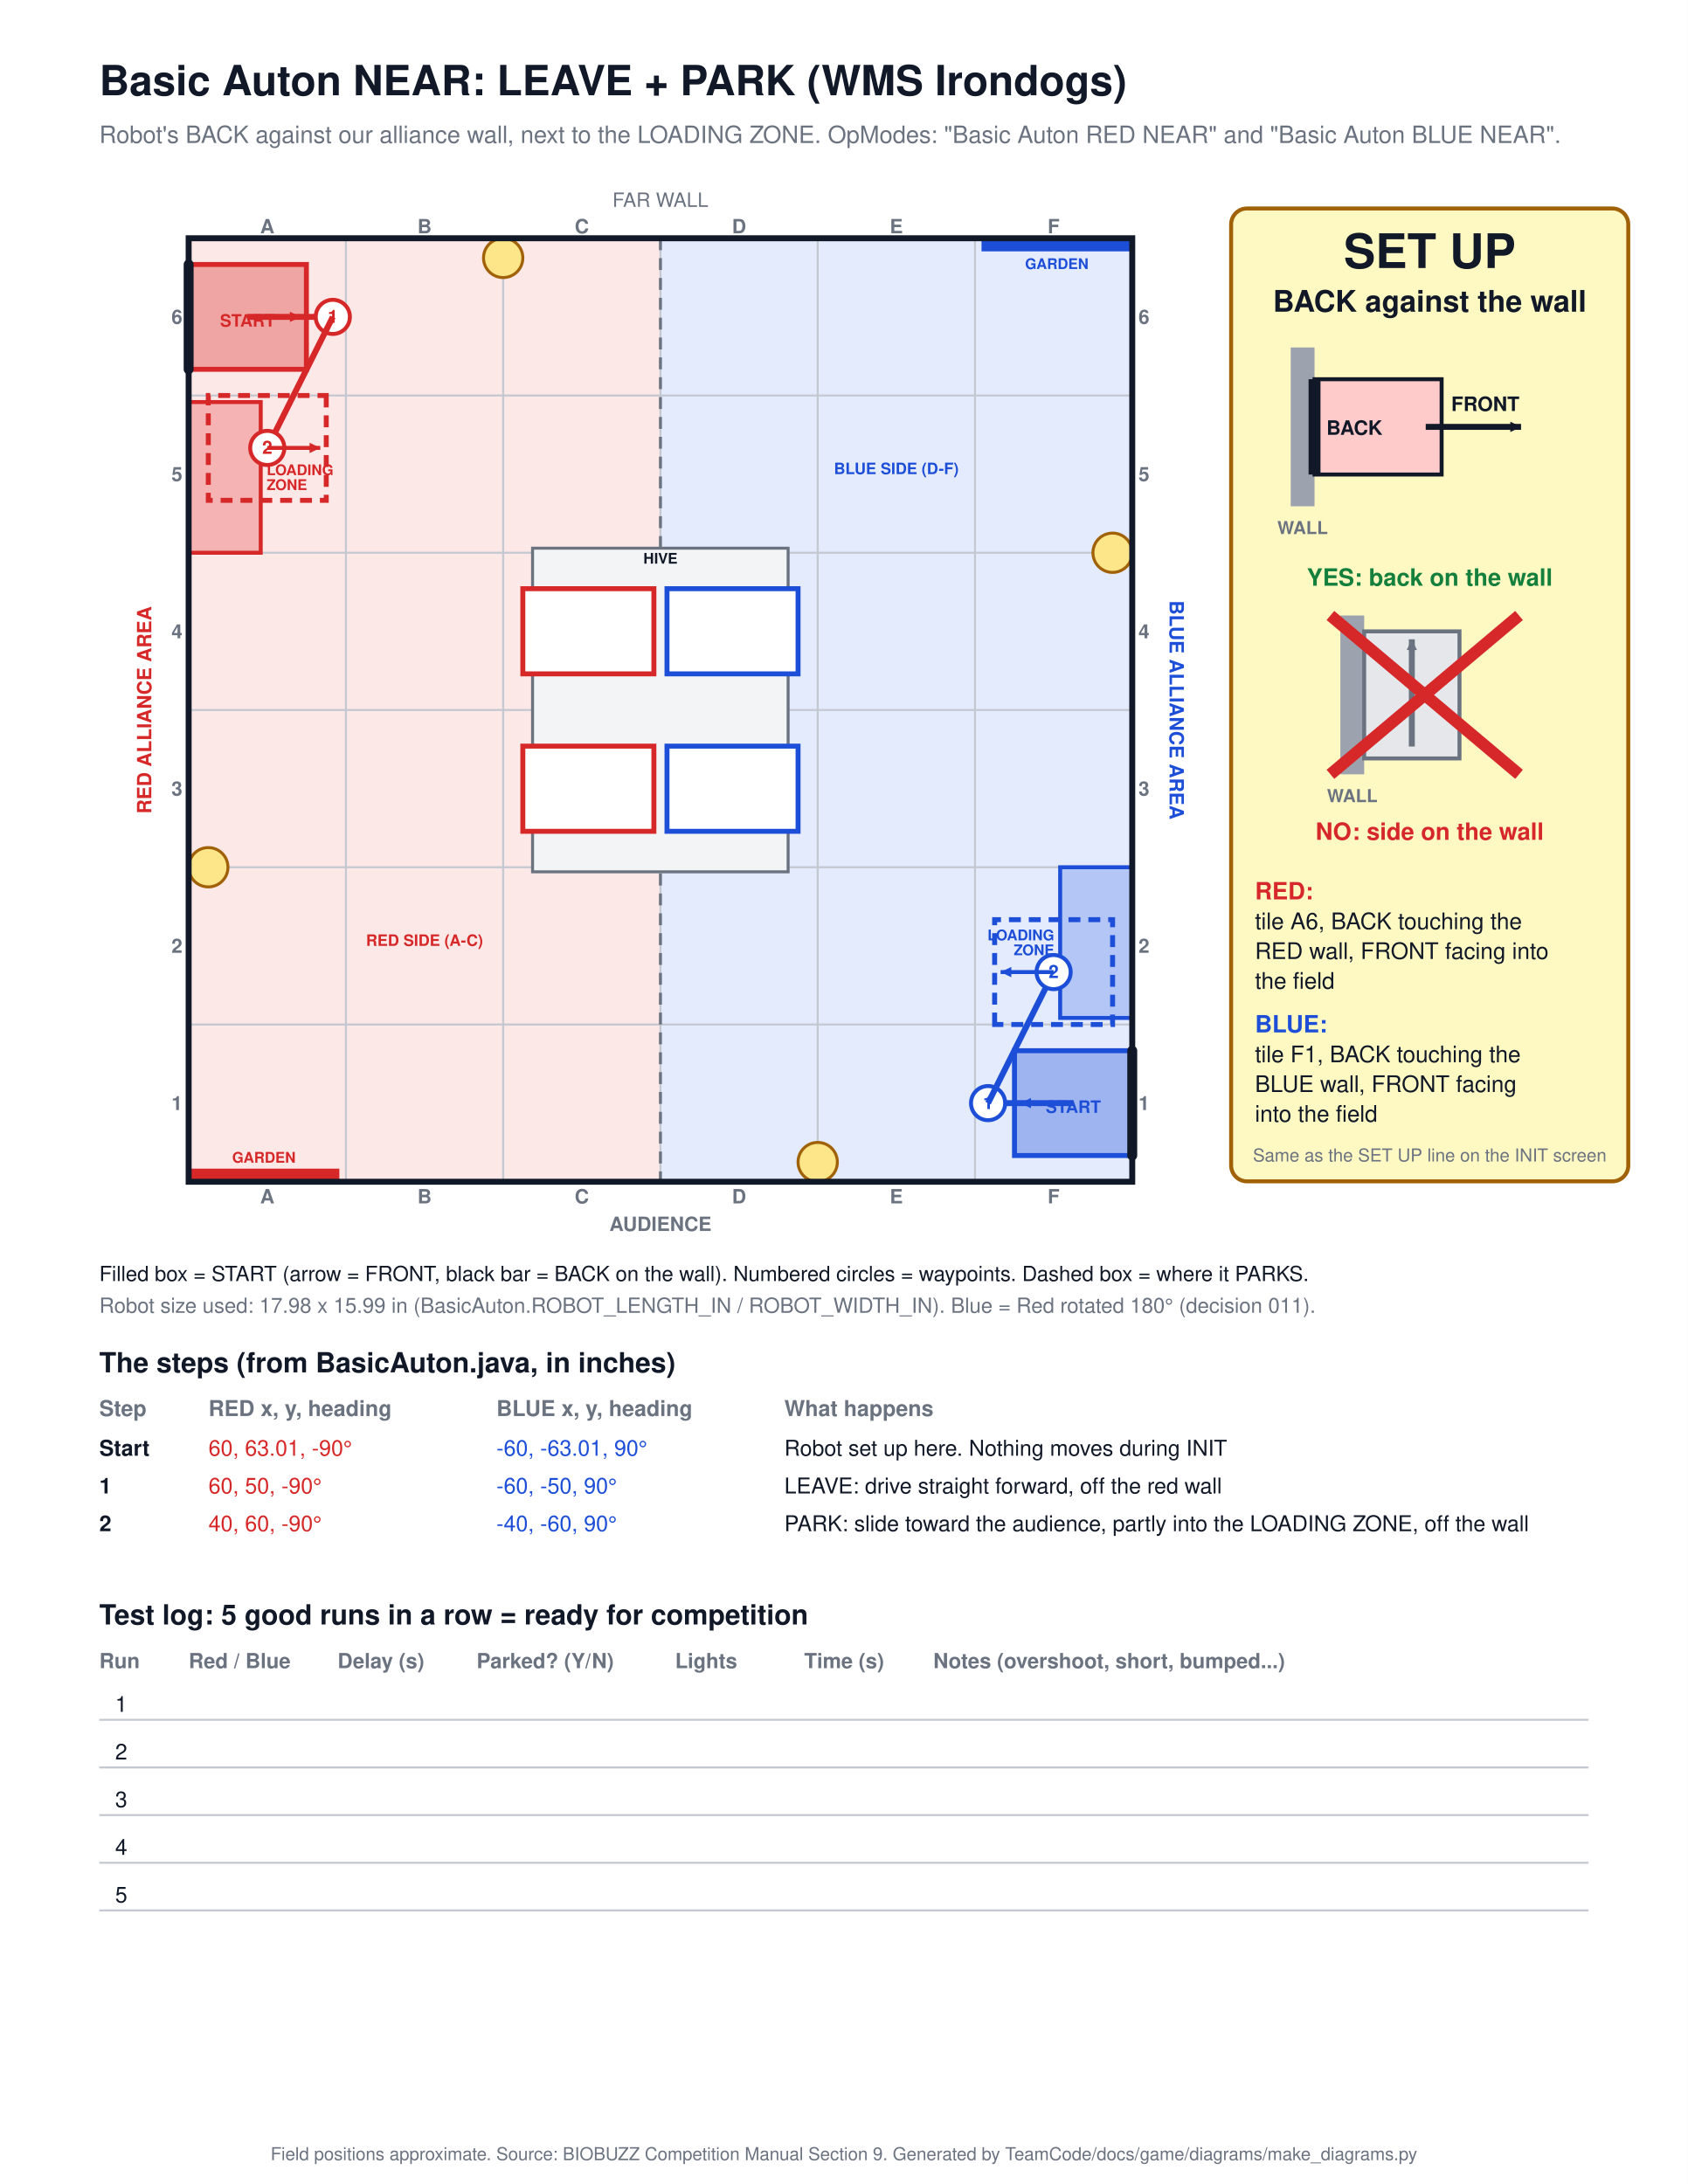
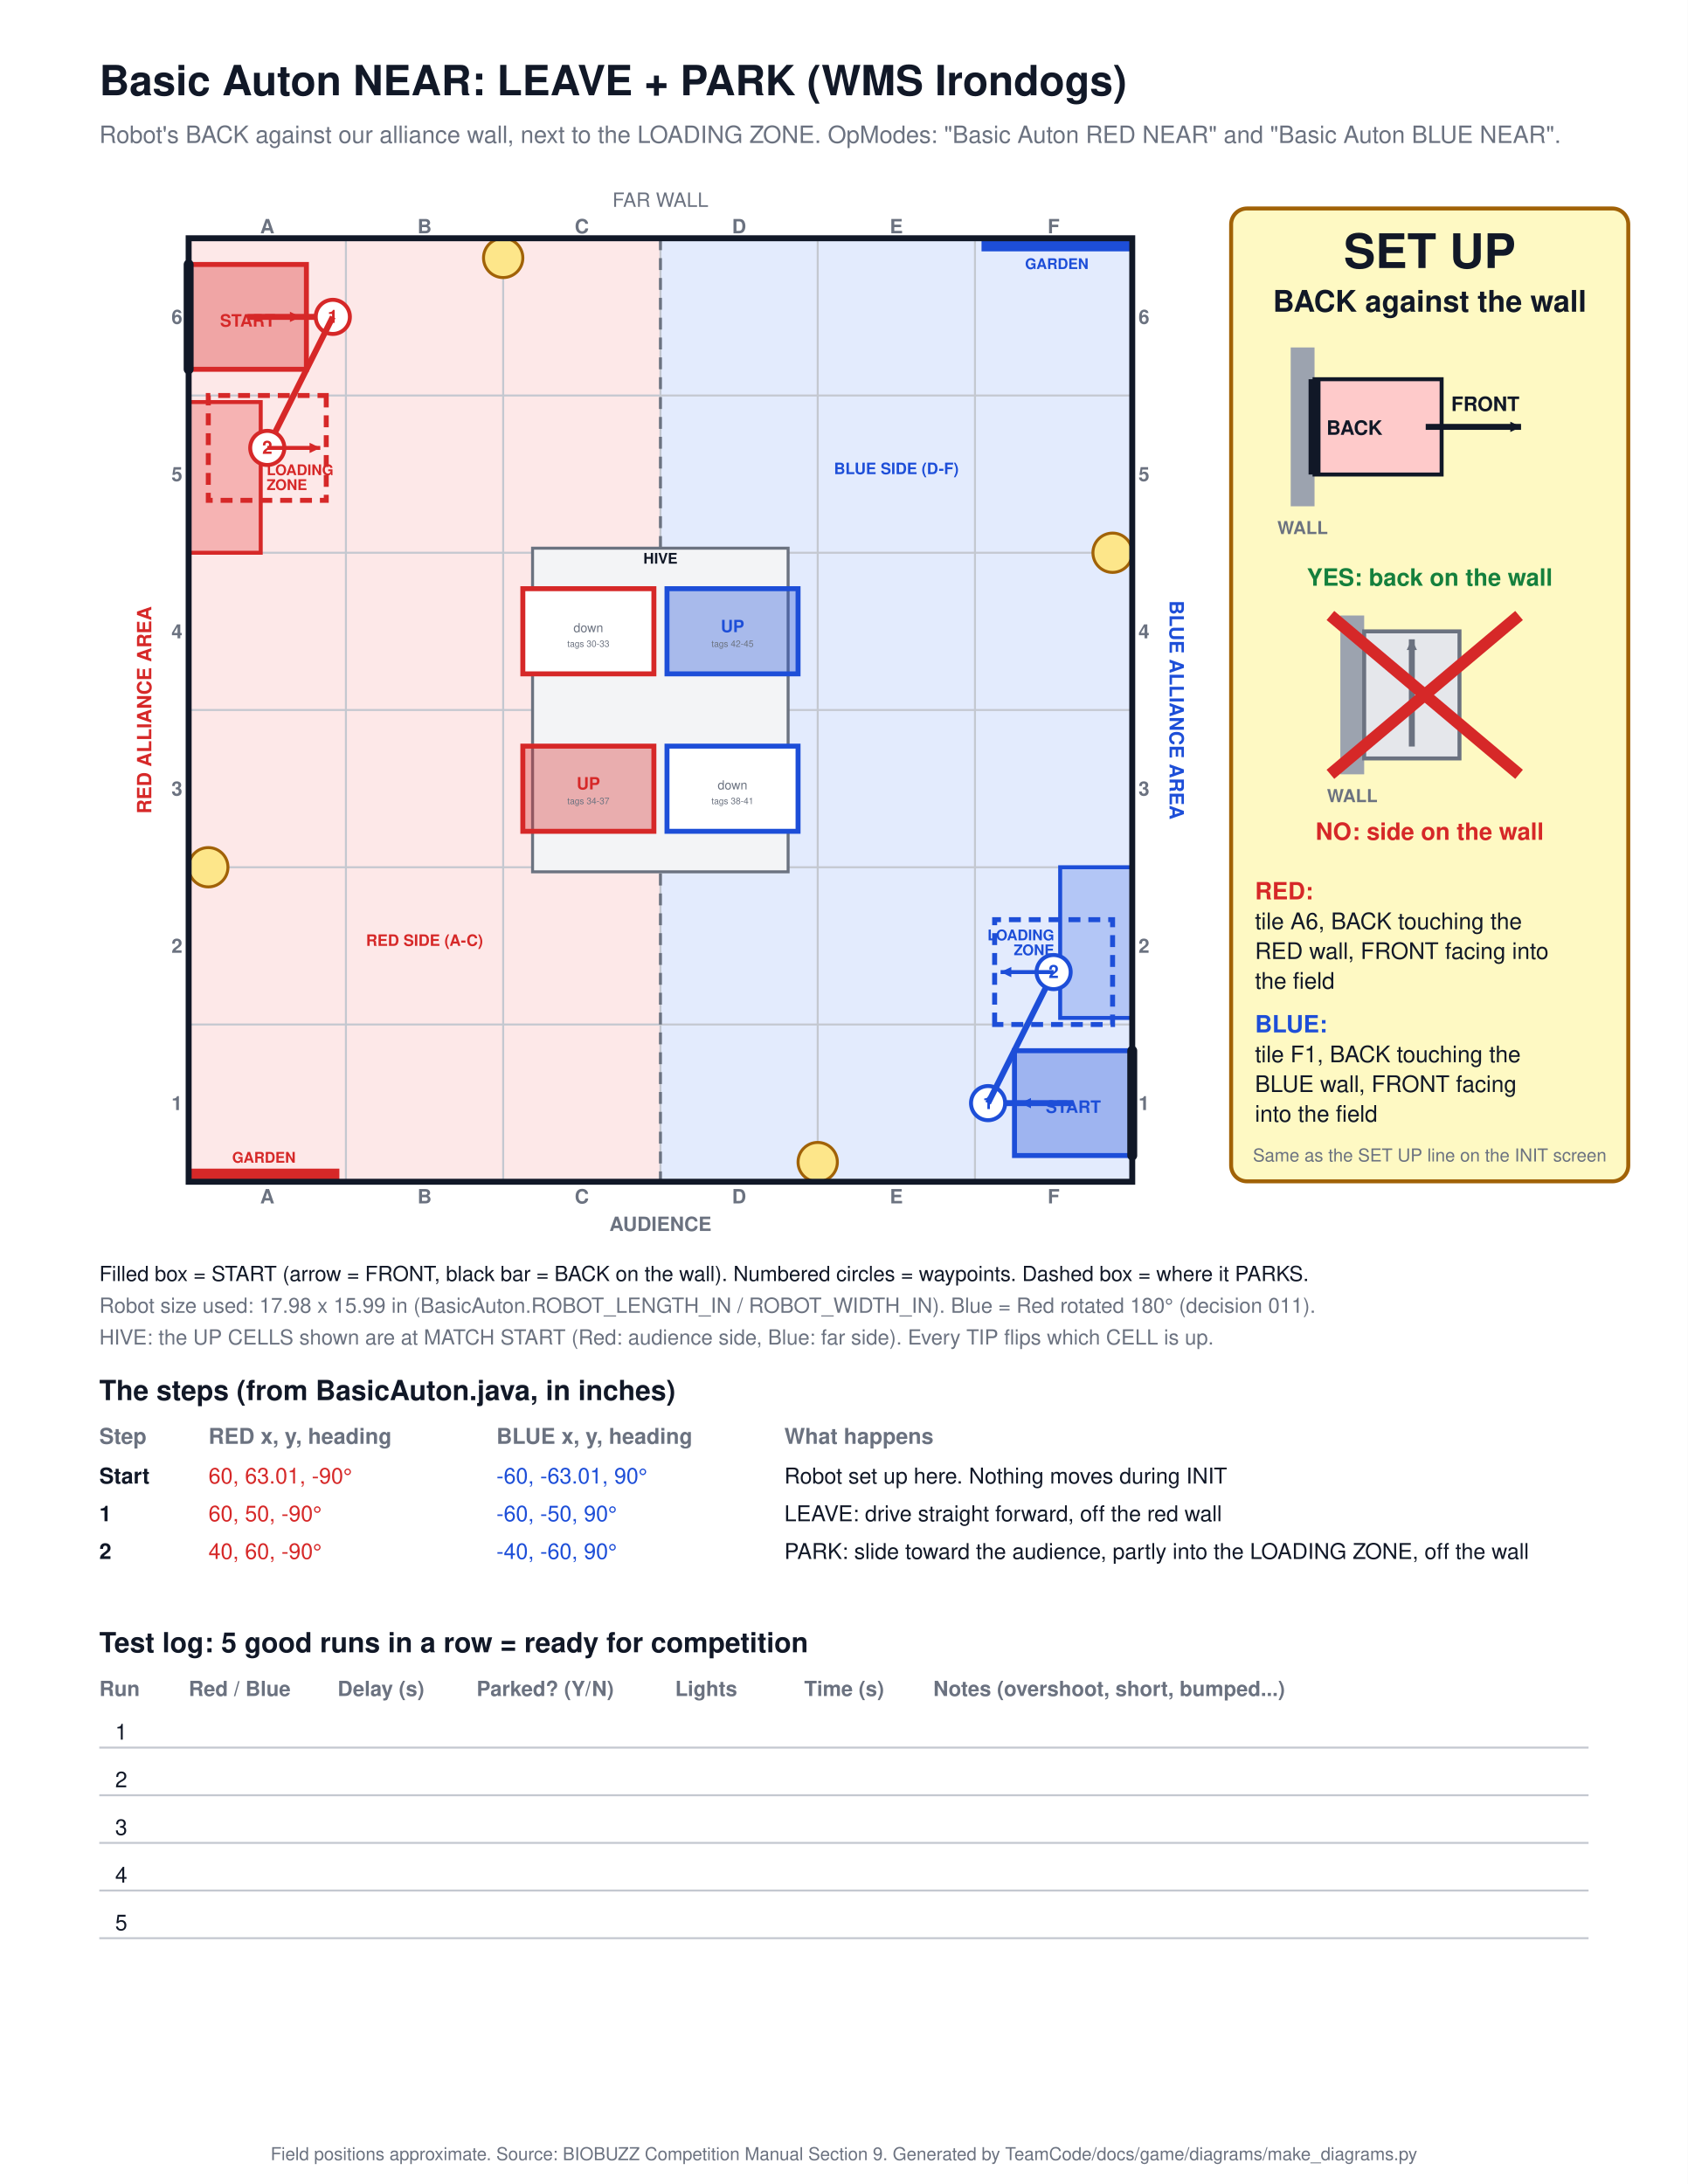
<svg xmlns="http://www.w3.org/2000/svg" width="8.5in" height="11in" viewBox="0 0 850 1100">
  <rect width="850" height="1100" fill="white" />
  <text x="50.0" y="48.0" font-family="Helvetica, Arial, sans-serif" font-size="21.0" fill="#111827" text-anchor="start" font-weight="bold">Basic Auton NEAR: LEAVE + PARK  (WMS Irondogs)</text>
  <text x="50.0" y="72.0" font-family="Helvetica, Arial, sans-serif" font-size="12.0" fill="#6b7280" text-anchor="start">Robot's BACK against our alliance wall, next to the LOADING ZONE. OpModes: "Basic Auton RED NEAR" and "Basic Auton BLUE NEAR".</text>
  <rect x="620" y="105" width="200" height="490" fill="#fef9c3" stroke="#a16207" stroke-width="2" rx="8" />
  <text x="720.0" y="135.0" font-family="Helvetica, Arial, sans-serif" font-size="24.0" fill="#111827" text-anchor="middle" font-weight="bold">SET UP</text>
  <text x="720.0" y="157.0" font-family="Helvetica, Arial, sans-serif" font-size="15.0" fill="#111827" text-anchor="middle" font-weight="bold">BACK against the wall</text>
  <rect x="650.0" y="175" width="12" height="80" fill="#9ca3af" />
  <text x="656.0" y="269.0" font-family="Helvetica, Arial, sans-serif" font-size="9.0" fill="#6b7280" text-anchor="middle" font-weight="bold">WALL</text>
  <rect x="662.0" y="191" width="64" height="48" fill="#fecaca" stroke="#111827" stroke-width="2" />
  <line x1="662.0" y1="191" x2="662.0" y2="239" stroke="#111827" stroke-width="6" />
  <text x="668.0" y="219.0" font-family="Helvetica, Arial, sans-serif" font-size="10.0" fill="#111827" text-anchor="start" font-weight="bold">BACK</text>
  <line x1="718.0" y1="215.0" x2="766.0" y2="215.0" stroke="#111827" stroke-width="3" />
  <polygon points="766.0,215.0 760.6,217.6 760.6,212.4" fill="#111827" />
  <text x="748.0" y="207.0" font-family="Helvetica, Arial, sans-serif" font-size="10.0" fill="#111827" text-anchor="middle" font-weight="bold">FRONT</text>
  <text x="720.0" y="295.0" font-family="Helvetica, Arial, sans-serif" font-size="12.0" fill="#15803d" text-anchor="middle" font-weight="bold">YES: back on the wall</text>
  <rect x="675.0" y="310" width="12" height="80" fill="#9ca3af" />
  <text x="681.0" y="404.0" font-family="Helvetica, Arial, sans-serif" font-size="9.0" fill="#6b7280" text-anchor="middle" font-weight="bold">WALL</text>
  <rect x="687.0" y="318" width="48" height="64" fill="#e5e7eb" stroke="#6b7280" stroke-width="2" />
  <line x1="711.0" y1="376.0" x2="711.0" y2="322.0" stroke="#6b7280" stroke-width="3" />
  <polygon points="711.0,322.0 713.6,327.4 708.4,327.4" fill="#6b7280" />
  <line x1="670.0" y1="310" x2="765.0" y2="390" stroke="#d62828" stroke-width="6" />
  <line x1="765.0" y1="310" x2="670.0" y2="390" stroke="#d62828" stroke-width="6" />
  <text x="720.0" y="423.0" font-family="Helvetica, Arial, sans-serif" font-size="12.0" fill="#d62828" text-anchor="middle" font-weight="bold">NO: side on the wall</text>
  <text x="632.0" y="453.0" font-family="Helvetica, Arial, sans-serif" font-size="12.0" fill="#d62828" text-anchor="start" font-weight="bold">RED:</text>
  <text x="632.0" y="468.0" font-family="Helvetica, Arial, sans-serif" font-size="11.5" fill="#111827" text-anchor="start">tile A6, BACK touching the</text>
  <text x="632.0" y="483.0" font-family="Helvetica, Arial, sans-serif" font-size="11.5" fill="#111827" text-anchor="start">RED wall, FRONT facing into</text>
  <text x="632.0" y="498.0" font-family="Helvetica, Arial, sans-serif" font-size="11.5" fill="#111827" text-anchor="start">the field</text>
  <text x="632.0" y="520.0" font-family="Helvetica, Arial, sans-serif" font-size="12.0" fill="#1d4ed8" text-anchor="start" font-weight="bold">BLUE:</text>
  <text x="632.0" y="535.0" font-family="Helvetica, Arial, sans-serif" font-size="11.5" fill="#111827" text-anchor="start">tile F1, BACK touching the</text>
  <text x="632.0" y="550.0" font-family="Helvetica, Arial, sans-serif" font-size="11.5" fill="#111827" text-anchor="start">BLUE wall, FRONT facing</text>
  <text x="632.0" y="565.0" font-family="Helvetica, Arial, sans-serif" font-size="11.5" fill="#111827" text-anchor="start">into the field</text>
  <text x="720.0" y="585.0" font-family="Helvetica, Arial, sans-serif" font-size="9.0" fill="#6b7280" text-anchor="middle">Same as the SET UP line on the INIT screen</text>
  <rect x="95.0" y="120.0" width="237.6" height="475.2" fill="#fde8e8" stroke="none" stroke-width="1" />
  <rect x="332.6" y="120.0" width="237.6" height="475.2" fill="#e3ebfd" stroke="none" stroke-width="1" />
  <line x1="174.2" y1="120" x2="174.2" y2="595.2" stroke="#c4c8d0" stroke-width="1" />
  <line x1="95" y1="199.2" x2="570.2" y2="199.2" stroke="#c4c8d0" stroke-width="1" />
  <line x1="253.4" y1="120" x2="253.4" y2="595.2" stroke="#c4c8d0" stroke-width="1" />
  <line x1="95" y1="278.4" x2="570.2" y2="278.4" stroke="#c4c8d0" stroke-width="1" />
  <line x1="332.6" y1="120" x2="332.6" y2="595.2" stroke="#c4c8d0" stroke-width="1" />
  <line x1="95" y1="357.6" x2="570.2" y2="357.6" stroke="#c4c8d0" stroke-width="1" />
  <line x1="411.8" y1="120" x2="411.8" y2="595.2" stroke="#c4c8d0" stroke-width="1" />
  <line x1="95" y1="436.8" x2="570.2" y2="436.8" stroke="#c4c8d0" stroke-width="1" />
  <line x1="491.0" y1="120" x2="491.0" y2="595.2" stroke="#c4c8d0" stroke-width="1" />
  <line x1="95" y1="516.0" x2="570.2" y2="516.0" stroke="#c4c8d0" stroke-width="1" />
  <line x1="332.6" y1="120" x2="332.6" y2="595.2" stroke="#6b7280" stroke-width="1.5" stroke-dasharray="6,4" />
  <text x="134.6" y="117.5" font-family="Helvetica, Arial, sans-serif" font-size="9.9" fill="#6b7280" text-anchor="middle" font-weight="bold">A</text>
  <text x="134.6" y="606.1" font-family="Helvetica, Arial, sans-serif" font-size="9.9" fill="#6b7280" text-anchor="middle" font-weight="bold">A</text>
  <text x="213.8" y="117.5" font-family="Helvetica, Arial, sans-serif" font-size="9.9" fill="#6b7280" text-anchor="middle" font-weight="bold">B</text>
  <text x="213.8" y="606.1" font-family="Helvetica, Arial, sans-serif" font-size="9.9" fill="#6b7280" text-anchor="middle" font-weight="bold">B</text>
  <text x="293.0" y="117.5" font-family="Helvetica, Arial, sans-serif" font-size="9.9" fill="#6b7280" text-anchor="middle" font-weight="bold">C</text>
  <text x="293.0" y="606.1" font-family="Helvetica, Arial, sans-serif" font-size="9.9" fill="#6b7280" text-anchor="middle" font-weight="bold">C</text>
  <text x="372.2" y="117.5" font-family="Helvetica, Arial, sans-serif" font-size="9.9" fill="#6b7280" text-anchor="middle" font-weight="bold">D</text>
  <text x="372.2" y="606.1" font-family="Helvetica, Arial, sans-serif" font-size="9.9" fill="#6b7280" text-anchor="middle" font-weight="bold">D</text>
  <text x="451.4" y="117.5" font-family="Helvetica, Arial, sans-serif" font-size="9.9" fill="#6b7280" text-anchor="middle" font-weight="bold">E</text>
  <text x="451.4" y="606.1" font-family="Helvetica, Arial, sans-serif" font-size="9.9" fill="#6b7280" text-anchor="middle" font-weight="bold">E</text>
  <text x="530.6" y="117.5" font-family="Helvetica, Arial, sans-serif" font-size="9.9" fill="#6b7280" text-anchor="middle" font-weight="bold">F</text>
  <text x="530.6" y="606.1" font-family="Helvetica, Arial, sans-serif" font-size="9.9" fill="#6b7280" text-anchor="middle" font-weight="bold">F</text>
  <text x="89.1" y="559.1" font-family="Helvetica, Arial, sans-serif" font-size="9.9" fill="#6b7280" text-anchor="middle" font-weight="bold">1</text>
  <text x="576.1" y="559.1" font-family="Helvetica, Arial, sans-serif" font-size="9.9" fill="#6b7280" text-anchor="middle" font-weight="bold">1</text>
  <text x="89.1" y="479.9" font-family="Helvetica, Arial, sans-serif" font-size="9.9" fill="#6b7280" text-anchor="middle" font-weight="bold">2</text>
  <text x="576.1" y="479.9" font-family="Helvetica, Arial, sans-serif" font-size="9.9" fill="#6b7280" text-anchor="middle" font-weight="bold">2</text>
  <text x="89.1" y="400.7" font-family="Helvetica, Arial, sans-serif" font-size="9.9" fill="#6b7280" text-anchor="middle" font-weight="bold">3</text>
  <text x="576.1" y="400.7" font-family="Helvetica, Arial, sans-serif" font-size="9.9" fill="#6b7280" text-anchor="middle" font-weight="bold">3</text>
  <text x="89.1" y="321.5" font-family="Helvetica, Arial, sans-serif" font-size="9.9" fill="#6b7280" text-anchor="middle" font-weight="bold">4</text>
  <text x="576.1" y="321.5" font-family="Helvetica, Arial, sans-serif" font-size="9.9" fill="#6b7280" text-anchor="middle" font-weight="bold">4</text>
  <text x="89.1" y="242.3" font-family="Helvetica, Arial, sans-serif" font-size="9.9" fill="#6b7280" text-anchor="middle" font-weight="bold">5</text>
  <text x="576.1" y="242.3" font-family="Helvetica, Arial, sans-serif" font-size="9.9" fill="#6b7280" text-anchor="middle" font-weight="bold">5</text>
  <text x="89.1" y="163.1" font-family="Helvetica, Arial, sans-serif" font-size="9.9" fill="#6b7280" text-anchor="middle" font-weight="bold">6</text>
  <text x="576.1" y="163.1" font-family="Helvetica, Arial, sans-serif" font-size="9.9" fill="#6b7280" text-anchor="middle" font-weight="bold">6</text>
  <rect x="95.0" y="202.5" width="36.3" height="75.9" fill="#f6b3b3" stroke="#d62828" stroke-width="2" />
  <rect x="533.9" y="436.8" width="36.3" height="75.9" fill="#b3c6f6" stroke="#1d4ed8" stroke-width="2" />
  <rect x="95.0" y="588.6" width="75.9" height="6.6" fill="#d62828" stroke="none" stroke-width="1" />
  <rect x="494.3" y="120.0" width="75.9" height="6.6" fill="#1d4ed8" stroke="none" stroke-width="1" />
  <text x="134.3" y="239.3" font-family="Helvetica, Arial, sans-serif" font-size="7.4" fill="#d62828" text-anchor="start" font-weight="bold">LOADING</text>
  <text x="134.3" y="246.8" font-family="Helvetica, Arial, sans-serif" font-size="7.4" fill="#d62828" text-anchor="start" font-weight="bold">ZONE</text>
  <text x="530.9" y="473.6" font-family="Helvetica, Arial, sans-serif" font-size="7.4" fill="#1d4ed8" text-anchor="end" font-weight="bold">LOADING</text>
  <text x="530.9" y="481.1" font-family="Helvetica, Arial, sans-serif" font-size="7.4" fill="#1d4ed8" text-anchor="end" font-weight="bold">ZONE</text>
  <text x="132.9" y="585.6" font-family="Helvetica, Arial, sans-serif" font-size="7.4" fill="#d62828" text-anchor="middle" font-weight="bold">GARDEN</text>
  <text x="532.2" y="135.5" font-family="Helvetica, Arial, sans-serif" font-size="7.4" fill="#1d4ed8" text-anchor="middle" font-weight="bold">GARDEN</text>
  <rect x="268.2" y="276.1" width="128.7" height="163.0" fill="#f3f4f6" stroke="#6b7280" stroke-width="1.5" />
  <rect x="263.3" y="296.5" width="66.0" height="42.9" fill="white" stroke="#d62828" stroke-width="2.5" />
-   <rect x="263.3" y="375.8" width="66.0" height="42.9" fill="white" stroke="#d62828" stroke-width="2.5" />
-   <rect x="335.9" y="296.5" width="66.0" height="42.9" fill="white" stroke="#1d4ed8" stroke-width="2.5" />
+   <text x="296.3" y="318.4" font-family="Helvetica, Arial, sans-serif" font-size="6.3" fill="#6b7280" text-anchor="middle">down</text>
+   <text x="296.3" y="325.8" font-family="Helvetica, Arial, sans-serif" font-size="4.5" fill="#6b7280" text-anchor="middle">tags 30-33</text>
+   <rect x="263.3" y="375.8" width="66.0" height="42.9" fill="#d62828" stroke="#d62828" stroke-width="2.5" fill-opacity="0.35" />
+   <text x="296.3" y="397.6" font-family="Helvetica, Arial, sans-serif" font-size="8.5" fill="#d62828" text-anchor="middle" font-weight="bold">UP</text>
+   <text x="296.3" y="405.0" font-family="Helvetica, Arial, sans-serif" font-size="4.5" fill="#6b7280" text-anchor="middle">tags 34-37</text>
+   <rect x="335.9" y="296.5" width="66.0" height="42.9" fill="#1d4ed8" stroke="#1d4ed8" stroke-width="2.5" fill-opacity="0.35" />
+   <text x="368.9" y="318.4" font-family="Helvetica, Arial, sans-serif" font-size="8.5" fill="#1d4ed8" text-anchor="middle" font-weight="bold">UP</text>
+   <text x="368.9" y="325.8" font-family="Helvetica, Arial, sans-serif" font-size="4.5" fill="#6b7280" text-anchor="middle">tags 42-45</text>
  <rect x="335.9" y="375.8" width="66.0" height="42.9" fill="white" stroke="#1d4ed8" stroke-width="2.5" />
+   <text x="368.9" y="397.6" font-family="Helvetica, Arial, sans-serif" font-size="6.3" fill="#6b7280" text-anchor="middle">down</text>
+   <text x="368.9" y="405.0" font-family="Helvetica, Arial, sans-serif" font-size="4.5" fill="#6b7280" text-anchor="middle">tags 38-41</text>
  <text x="332.6" y="283.9" font-family="Helvetica, Arial, sans-serif" font-size="7.4" fill="#111827" text-anchor="middle" font-weight="bold">HIVE</text>
  <circle cx="104.9" cy="436.8" r="9.9" fill="#fde68a" stroke="#a16207" stroke-width="1.5" />
  <circle cx="253.4" cy="129.9" r="9.9" fill="#fde68a" stroke="#a16207" stroke-width="1.5" />
  <circle cx="560.3" cy="278.4" r="9.9" fill="#fde68a" stroke="#a16207" stroke-width="1.5" />
  <circle cx="411.8" cy="585.3" r="9.9" fill="#fde68a" stroke="#a16207" stroke-width="1.5" />
  <rect x="95" y="120" width="475.2" height="475.2" fill="none" stroke="#111827" stroke-width="3" />
  <text x="332.6" y="104.2" font-family="Helvetica, Arial, sans-serif" font-size="9.9" fill="#6b7280" text-anchor="middle">FAR WALL</text>
  <text x="332.6" y="620.0" font-family="Helvetica, Arial, sans-serif" font-size="9.9" fill="#6b7280" text-anchor="middle" font-weight="bold">AUDIENCE</text>
  <text x="76.2" y="357.6" font-family="Helvetica, Arial, sans-serif" font-size="9.9" fill="#d62828" font-weight="bold" text-anchor="middle" transform="rotate(-90 76.2 357.6)">RED ALLIANCE AREA</text>
  <text x="589.0" y="357.6" font-family="Helvetica, Arial, sans-serif" font-size="9.9" fill="#1d4ed8" font-weight="bold" text-anchor="middle" transform="rotate(90 589.0 357.6)">BLUE ALLIANCE AREA</text>
  <text x="213.8" y="476.4" font-family="Helvetica, Arial, sans-serif" font-size="7.9" fill="#d62828" text-anchor="middle" font-weight="bold">RED SIDE (A-C)</text>
  <text x="451.4" y="238.8" font-family="Helvetica, Arial, sans-serif" font-size="7.9" fill="#1d4ed8" text-anchor="middle" font-weight="bold">BLUE SIDE (D-F)</text>
  <polygon points="154.3,133.2 154.3,186.0 95.0,186.0 95.0,133.2" fill="#d62828" fill-opacity="0.35" stroke="#d62828" stroke-width="2.5" />
  <line x1="124.7" y1="159.6" x2="151.4" y2="159.6" stroke="#d62828" stroke-width="2" />
  <polygon points="151.4,159.6 146.0,162.2 146.0,157.0" fill="#d62828" />
  <line x1="95.0" y1="186.0" x2="95.0" y2="133.2" stroke="#111827" stroke-width="5" stroke-linecap="round" />
  <text x="124.7" y="164.5" font-family="Helvetica, Arial, sans-serif" font-size="8.6" fill="#d62828" text-anchor="middle" font-weight="bold">START</text>
  <line x1="124.7" y1="159.6" x2="167.6" y2="159.6" stroke="#d62828" stroke-width="3" />
  <polygon points="167.6,159.6 162.2,162.2 162.2,157.0" fill="#d62828" />
  <circle cx="167.6" cy="159.6" r="8.6" fill="white" stroke="#d62828" stroke-width="2" />
  <text x="167.6" y="162.6" font-family="Helvetica, Arial, sans-serif" font-size="9.2" fill="#d62828" text-anchor="middle" font-weight="bold">1</text>
  <line x1="167.6" y1="159.6" x2="134.6" y2="225.6" stroke="#d62828" stroke-width="3" />
  <polygon points="134.6,225.6 134.7,219.6 139.4,221.9" fill="#d62828" />
  <circle cx="134.6" cy="225.6" r="8.6" fill="white" stroke="#d62828" stroke-width="2" />
  <text x="134.6" y="228.6" font-family="Helvetica, Arial, sans-serif" font-size="9.2" fill="#d62828" text-anchor="middle" font-weight="bold">2</text>
  <polygon points="164.3,199.2 164.3,252.0 104.9,252.0 104.9,199.2" fill="none" fill-opacity="0.35" stroke="#d62828" stroke-width="2.5" stroke-dasharray="6,4" />
  <line x1="134.6" y1="225.6" x2="161.3" y2="225.6" stroke="#d62828" stroke-width="2" />
  <polygon points="161.3,225.6 155.9,228.2 155.9,223.0" fill="#d62828" />
  <polygon points="510.9,582.0 510.9,529.2 570.2,529.2 570.2,582.0" fill="#1d4ed8" fill-opacity="0.35" stroke="#1d4ed8" stroke-width="2.5" />
  <line x1="540.5" y1="555.6" x2="513.8" y2="555.6" stroke="#1d4ed8" stroke-width="2" />
  <polygon points="513.8,555.6 519.2,553.0 519.2,558.2" fill="#1d4ed8" />
  <line x1="570.2" y1="529.2" x2="570.2" y2="582.0" stroke="#111827" stroke-width="5" stroke-linecap="round" />
  <text x="540.5" y="560.5" font-family="Helvetica, Arial, sans-serif" font-size="8.6" fill="#1d4ed8" text-anchor="middle" font-weight="bold">START</text>
  <line x1="540.5" y1="555.6" x2="497.6" y2="555.6" stroke="#1d4ed8" stroke-width="3" />
  <polygon points="497.6,555.6 503.0,553.0 503.0,558.2" fill="#1d4ed8" />
  <circle cx="497.6" cy="555.6" r="8.6" fill="white" stroke="#1d4ed8" stroke-width="2" />
  <text x="497.6" y="558.6" font-family="Helvetica, Arial, sans-serif" font-size="9.2" fill="#1d4ed8" text-anchor="middle" font-weight="bold">1</text>
  <line x1="497.6" y1="555.6" x2="530.6" y2="489.6" stroke="#1d4ed8" stroke-width="3" />
  <polygon points="530.6,489.6 530.5,495.6 525.8,493.3" fill="#1d4ed8" />
  <circle cx="530.6" cy="489.6" r="8.6" fill="white" stroke="#1d4ed8" stroke-width="2" />
  <text x="530.6" y="492.6" font-family="Helvetica, Arial, sans-serif" font-size="9.2" fill="#1d4ed8" text-anchor="middle" font-weight="bold">2</text>
  <polygon points="500.9,516.0 500.9,463.2 560.3,463.2 560.3,516.0" fill="none" fill-opacity="0.35" stroke="#1d4ed8" stroke-width="2.5" stroke-dasharray="6,4" />
  <line x1="530.6" y1="489.6" x2="503.9" y2="489.6" stroke="#1d4ed8" stroke-width="2" />
  <polygon points="503.9,489.6 509.3,487.0 509.3,492.2" fill="#1d4ed8" />
  <text x="50.0" y="645.2" font-family="Helvetica, Arial, sans-serif" font-size="10.5" fill="#111827" text-anchor="start">Filled box = START (arrow = FRONT, black bar = BACK on the wall).  Numbered circles = waypoints.  Dashed box = where it PARKS.</text>
  <text x="50.0" y="661.2" font-family="Helvetica, Arial, sans-serif" font-size="10.5" fill="#6b7280" text-anchor="start">Robot size used: 17.98 x 15.99 in (BasicAuton.ROBOT_LENGTH_IN / ROBOT_WIDTH_IN). Blue = Red rotated 180° (decision 011).</text>
-   <text x="50.0" y="691.2" font-family="Helvetica, Arial, sans-serif" font-size="14.0" fill="#111827" text-anchor="start" font-weight="bold">The steps (from BasicAuton.java, in inches)</text>
-   <text x="50.0" y="713.2" font-family="Helvetica, Arial, sans-serif" font-size="11.0" fill="#6b7280" text-anchor="start" font-weight="bold">Step</text>
-   <text x="105.0" y="713.2" font-family="Helvetica, Arial, sans-serif" font-size="11.0" fill="#6b7280" text-anchor="start" font-weight="bold">RED x, y, heading</text>
-   <text x="250.0" y="713.2" font-family="Helvetica, Arial, sans-serif" font-size="11.0" fill="#6b7280" text-anchor="start" font-weight="bold">BLUE x, y, heading</text>
-   <text x="395.0" y="713.2" font-family="Helvetica, Arial, sans-serif" font-size="11.0" fill="#6b7280" text-anchor="start" font-weight="bold">What happens</text>
-   <text x="50.0" y="733.2" font-family="Helvetica, Arial, sans-serif" font-size="11.0" fill="#111827" text-anchor="start" font-weight="bold">Start</text>
-   <text x="105.0" y="733.2" font-family="Helvetica, Arial, sans-serif" font-size="11.0" fill="#d62828" text-anchor="start">60, 63.01, -90°</text>
-   <text x="250.0" y="733.2" font-family="Helvetica, Arial, sans-serif" font-size="11.0" fill="#1d4ed8" text-anchor="start">-60, -63.01, 90°</text>
-   <text x="395.0" y="733.2" font-family="Helvetica, Arial, sans-serif" font-size="11.0" fill="#111827" text-anchor="start">Robot set up here. Nothing moves during INIT</text>
-   <text x="50.0" y="752.2" font-family="Helvetica, Arial, sans-serif" font-size="11.0" fill="#111827" text-anchor="start" font-weight="bold">1</text>
-   <text x="105.0" y="752.2" font-family="Helvetica, Arial, sans-serif" font-size="11.0" fill="#d62828" text-anchor="start">60, 50, -90°</text>
-   <text x="250.0" y="752.2" font-family="Helvetica, Arial, sans-serif" font-size="11.0" fill="#1d4ed8" text-anchor="start">-60, -50, 90°</text>
-   <text x="395.0" y="752.2" font-family="Helvetica, Arial, sans-serif" font-size="11.0" fill="#111827" text-anchor="start">LEAVE: drive straight forward, off the red wall</text>
-   <text x="50.0" y="771.2" font-family="Helvetica, Arial, sans-serif" font-size="11.0" fill="#111827" text-anchor="start" font-weight="bold">2</text>
-   <text x="105.0" y="771.2" font-family="Helvetica, Arial, sans-serif" font-size="11.0" fill="#d62828" text-anchor="start">40, 60, -90°</text>
-   <text x="250.0" y="771.2" font-family="Helvetica, Arial, sans-serif" font-size="11.0" fill="#1d4ed8" text-anchor="start">-40, -60, 90°</text>
-   <text x="395.0" y="771.2" font-family="Helvetica, Arial, sans-serif" font-size="11.0" fill="#111827" text-anchor="start">PARK: slide toward the audience, partly into the LOADING ZONE, off the wall</text>
-   <text x="50.0" y="818.2" font-family="Helvetica, Arial, sans-serif" font-size="14.0" fill="#111827" text-anchor="start" font-weight="bold">Test log: 5 good runs in a row = ready for competition</text>
-   <text x="50.0" y="840.2" font-family="Helvetica, Arial, sans-serif" font-size="10.5" fill="#6b7280" text-anchor="start" font-weight="bold">Run</text>
-   <text x="95.0" y="840.2" font-family="Helvetica, Arial, sans-serif" font-size="10.5" fill="#6b7280" text-anchor="start" font-weight="bold">Red / Blue</text>
-   <text x="170.0" y="840.2" font-family="Helvetica, Arial, sans-serif" font-size="10.5" fill="#6b7280" text-anchor="start" font-weight="bold">Delay (s)</text>
-   <text x="240.0" y="840.2" font-family="Helvetica, Arial, sans-serif" font-size="10.5" fill="#6b7280" text-anchor="start" font-weight="bold">Parked? (Y/N)</text>
-   <text x="340.0" y="840.2" font-family="Helvetica, Arial, sans-serif" font-size="10.5" fill="#6b7280" text-anchor="start" font-weight="bold">Lights</text>
-   <text x="405.0" y="840.2" font-family="Helvetica, Arial, sans-serif" font-size="10.5" fill="#6b7280" text-anchor="start" font-weight="bold">Time (s)</text>
-   <text x="470.0" y="840.2" font-family="Helvetica, Arial, sans-serif" font-size="10.5" fill="#6b7280" text-anchor="start" font-weight="bold">Notes (overshoot, short, bumped...)</text>
-   <line x1="50" y1="866.2" x2="800" y2="866.2" stroke="#c4c8d0" stroke-width="1" />
-   <text x="58.0" y="862.2" font-family="Helvetica, Arial, sans-serif" font-size="11.0" fill="#111827" text-anchor="start">1</text>
-   <line x1="50" y1="890.2" x2="800" y2="890.2" stroke="#c4c8d0" stroke-width="1" />
-   <text x="58.0" y="886.2" font-family="Helvetica, Arial, sans-serif" font-size="11.0" fill="#111827" text-anchor="start">2</text>
-   <line x1="50" y1="914.2" x2="800" y2="914.2" stroke="#c4c8d0" stroke-width="1" />
-   <text x="58.0" y="910.2" font-family="Helvetica, Arial, sans-serif" font-size="11.0" fill="#111827" text-anchor="start">3</text>
-   <line x1="50" y1="938.2" x2="800" y2="938.2" stroke="#c4c8d0" stroke-width="1" />
-   <text x="58.0" y="934.2" font-family="Helvetica, Arial, sans-serif" font-size="11.0" fill="#111827" text-anchor="start">4</text>
-   <line x1="50" y1="962.2" x2="800" y2="962.2" stroke="#c4c8d0" stroke-width="1" />
-   <text x="58.0" y="958.2" font-family="Helvetica, Arial, sans-serif" font-size="11.0" fill="#111827" text-anchor="start">5</text>
+   <text x="50.0" y="677.2" font-family="Helvetica, Arial, sans-serif" font-size="10.5" fill="#6b7280" text-anchor="start">HIVE: the UP CELLS shown are at MATCH START (Red: audience side, Blue: far side). Every TIP flips which CELL is up.</text>
+   <text x="50.0" y="705.2" font-family="Helvetica, Arial, sans-serif" font-size="14.0" fill="#111827" text-anchor="start" font-weight="bold">The steps (from BasicAuton.java, in inches)</text>
+   <text x="50.0" y="727.2" font-family="Helvetica, Arial, sans-serif" font-size="11.0" fill="#6b7280" text-anchor="start" font-weight="bold">Step</text>
+   <text x="105.0" y="727.2" font-family="Helvetica, Arial, sans-serif" font-size="11.0" fill="#6b7280" text-anchor="start" font-weight="bold">RED x, y, heading</text>
+   <text x="250.0" y="727.2" font-family="Helvetica, Arial, sans-serif" font-size="11.0" fill="#6b7280" text-anchor="start" font-weight="bold">BLUE x, y, heading</text>
+   <text x="395.0" y="727.2" font-family="Helvetica, Arial, sans-serif" font-size="11.0" fill="#6b7280" text-anchor="start" font-weight="bold">What happens</text>
+   <text x="50.0" y="747.2" font-family="Helvetica, Arial, sans-serif" font-size="11.0" fill="#111827" text-anchor="start" font-weight="bold">Start</text>
+   <text x="105.0" y="747.2" font-family="Helvetica, Arial, sans-serif" font-size="11.0" fill="#d62828" text-anchor="start">60, 63.01, -90°</text>
+   <text x="250.0" y="747.2" font-family="Helvetica, Arial, sans-serif" font-size="11.0" fill="#1d4ed8" text-anchor="start">-60, -63.01, 90°</text>
+   <text x="395.0" y="747.2" font-family="Helvetica, Arial, sans-serif" font-size="11.0" fill="#111827" text-anchor="start">Robot set up here. Nothing moves during INIT</text>
+   <text x="50.0" y="766.2" font-family="Helvetica, Arial, sans-serif" font-size="11.0" fill="#111827" text-anchor="start" font-weight="bold">1</text>
+   <text x="105.0" y="766.2" font-family="Helvetica, Arial, sans-serif" font-size="11.0" fill="#d62828" text-anchor="start">60, 50, -90°</text>
+   <text x="250.0" y="766.2" font-family="Helvetica, Arial, sans-serif" font-size="11.0" fill="#1d4ed8" text-anchor="start">-60, -50, 90°</text>
+   <text x="395.0" y="766.2" font-family="Helvetica, Arial, sans-serif" font-size="11.0" fill="#111827" text-anchor="start">LEAVE: drive straight forward, off the red wall</text>
+   <text x="50.0" y="785.2" font-family="Helvetica, Arial, sans-serif" font-size="11.0" fill="#111827" text-anchor="start" font-weight="bold">2</text>
+   <text x="105.0" y="785.2" font-family="Helvetica, Arial, sans-serif" font-size="11.0" fill="#d62828" text-anchor="start">40, 60, -90°</text>
+   <text x="250.0" y="785.2" font-family="Helvetica, Arial, sans-serif" font-size="11.0" fill="#1d4ed8" text-anchor="start">-40, -60, 90°</text>
+   <text x="395.0" y="785.2" font-family="Helvetica, Arial, sans-serif" font-size="11.0" fill="#111827" text-anchor="start">PARK: slide toward the audience, partly into the LOADING ZONE, off the wall</text>
+   <text x="50.0" y="832.2" font-family="Helvetica, Arial, sans-serif" font-size="14.0" fill="#111827" text-anchor="start" font-weight="bold">Test log: 5 good runs in a row = ready for competition</text>
+   <text x="50.0" y="854.2" font-family="Helvetica, Arial, sans-serif" font-size="10.5" fill="#6b7280" text-anchor="start" font-weight="bold">Run</text>
+   <text x="95.0" y="854.2" font-family="Helvetica, Arial, sans-serif" font-size="10.5" fill="#6b7280" text-anchor="start" font-weight="bold">Red / Blue</text>
+   <text x="170.0" y="854.2" font-family="Helvetica, Arial, sans-serif" font-size="10.5" fill="#6b7280" text-anchor="start" font-weight="bold">Delay (s)</text>
+   <text x="240.0" y="854.2" font-family="Helvetica, Arial, sans-serif" font-size="10.5" fill="#6b7280" text-anchor="start" font-weight="bold">Parked? (Y/N)</text>
+   <text x="340.0" y="854.2" font-family="Helvetica, Arial, sans-serif" font-size="10.5" fill="#6b7280" text-anchor="start" font-weight="bold">Lights</text>
+   <text x="405.0" y="854.2" font-family="Helvetica, Arial, sans-serif" font-size="10.5" fill="#6b7280" text-anchor="start" font-weight="bold">Time (s)</text>
+   <text x="470.0" y="854.2" font-family="Helvetica, Arial, sans-serif" font-size="10.5" fill="#6b7280" text-anchor="start" font-weight="bold">Notes (overshoot, short, bumped...)</text>
+   <line x1="50" y1="880.2" x2="800" y2="880.2" stroke="#c4c8d0" stroke-width="1" />
+   <text x="58.0" y="876.2" font-family="Helvetica, Arial, sans-serif" font-size="11.0" fill="#111827" text-anchor="start">1</text>
+   <line x1="50" y1="904.2" x2="800" y2="904.2" stroke="#c4c8d0" stroke-width="1" />
+   <text x="58.0" y="900.2" font-family="Helvetica, Arial, sans-serif" font-size="11.0" fill="#111827" text-anchor="start">2</text>
+   <line x1="50" y1="928.2" x2="800" y2="928.2" stroke="#c4c8d0" stroke-width="1" />
+   <text x="58.0" y="924.2" font-family="Helvetica, Arial, sans-serif" font-size="11.0" fill="#111827" text-anchor="start">3</text>
+   <line x1="50" y1="952.2" x2="800" y2="952.2" stroke="#c4c8d0" stroke-width="1" />
+   <text x="58.0" y="948.2" font-family="Helvetica, Arial, sans-serif" font-size="11.0" fill="#111827" text-anchor="start">4</text>
+   <line x1="50" y1="976.2" x2="800" y2="976.2" stroke="#c4c8d0" stroke-width="1" />
+   <text x="58.0" y="972.2" font-family="Helvetica, Arial, sans-serif" font-size="11.0" fill="#111827" text-anchor="start">5</text>
  <text x="425.0" y="1088.0" font-family="Helvetica, Arial, sans-serif" font-size="9.0" fill="#6b7280" text-anchor="middle">Field positions approximate. Source: BIOBUZZ Competition Manual Section 9. Generated by TeamCode/docs/game/diagrams/make_diagrams.py</text>
</svg>
